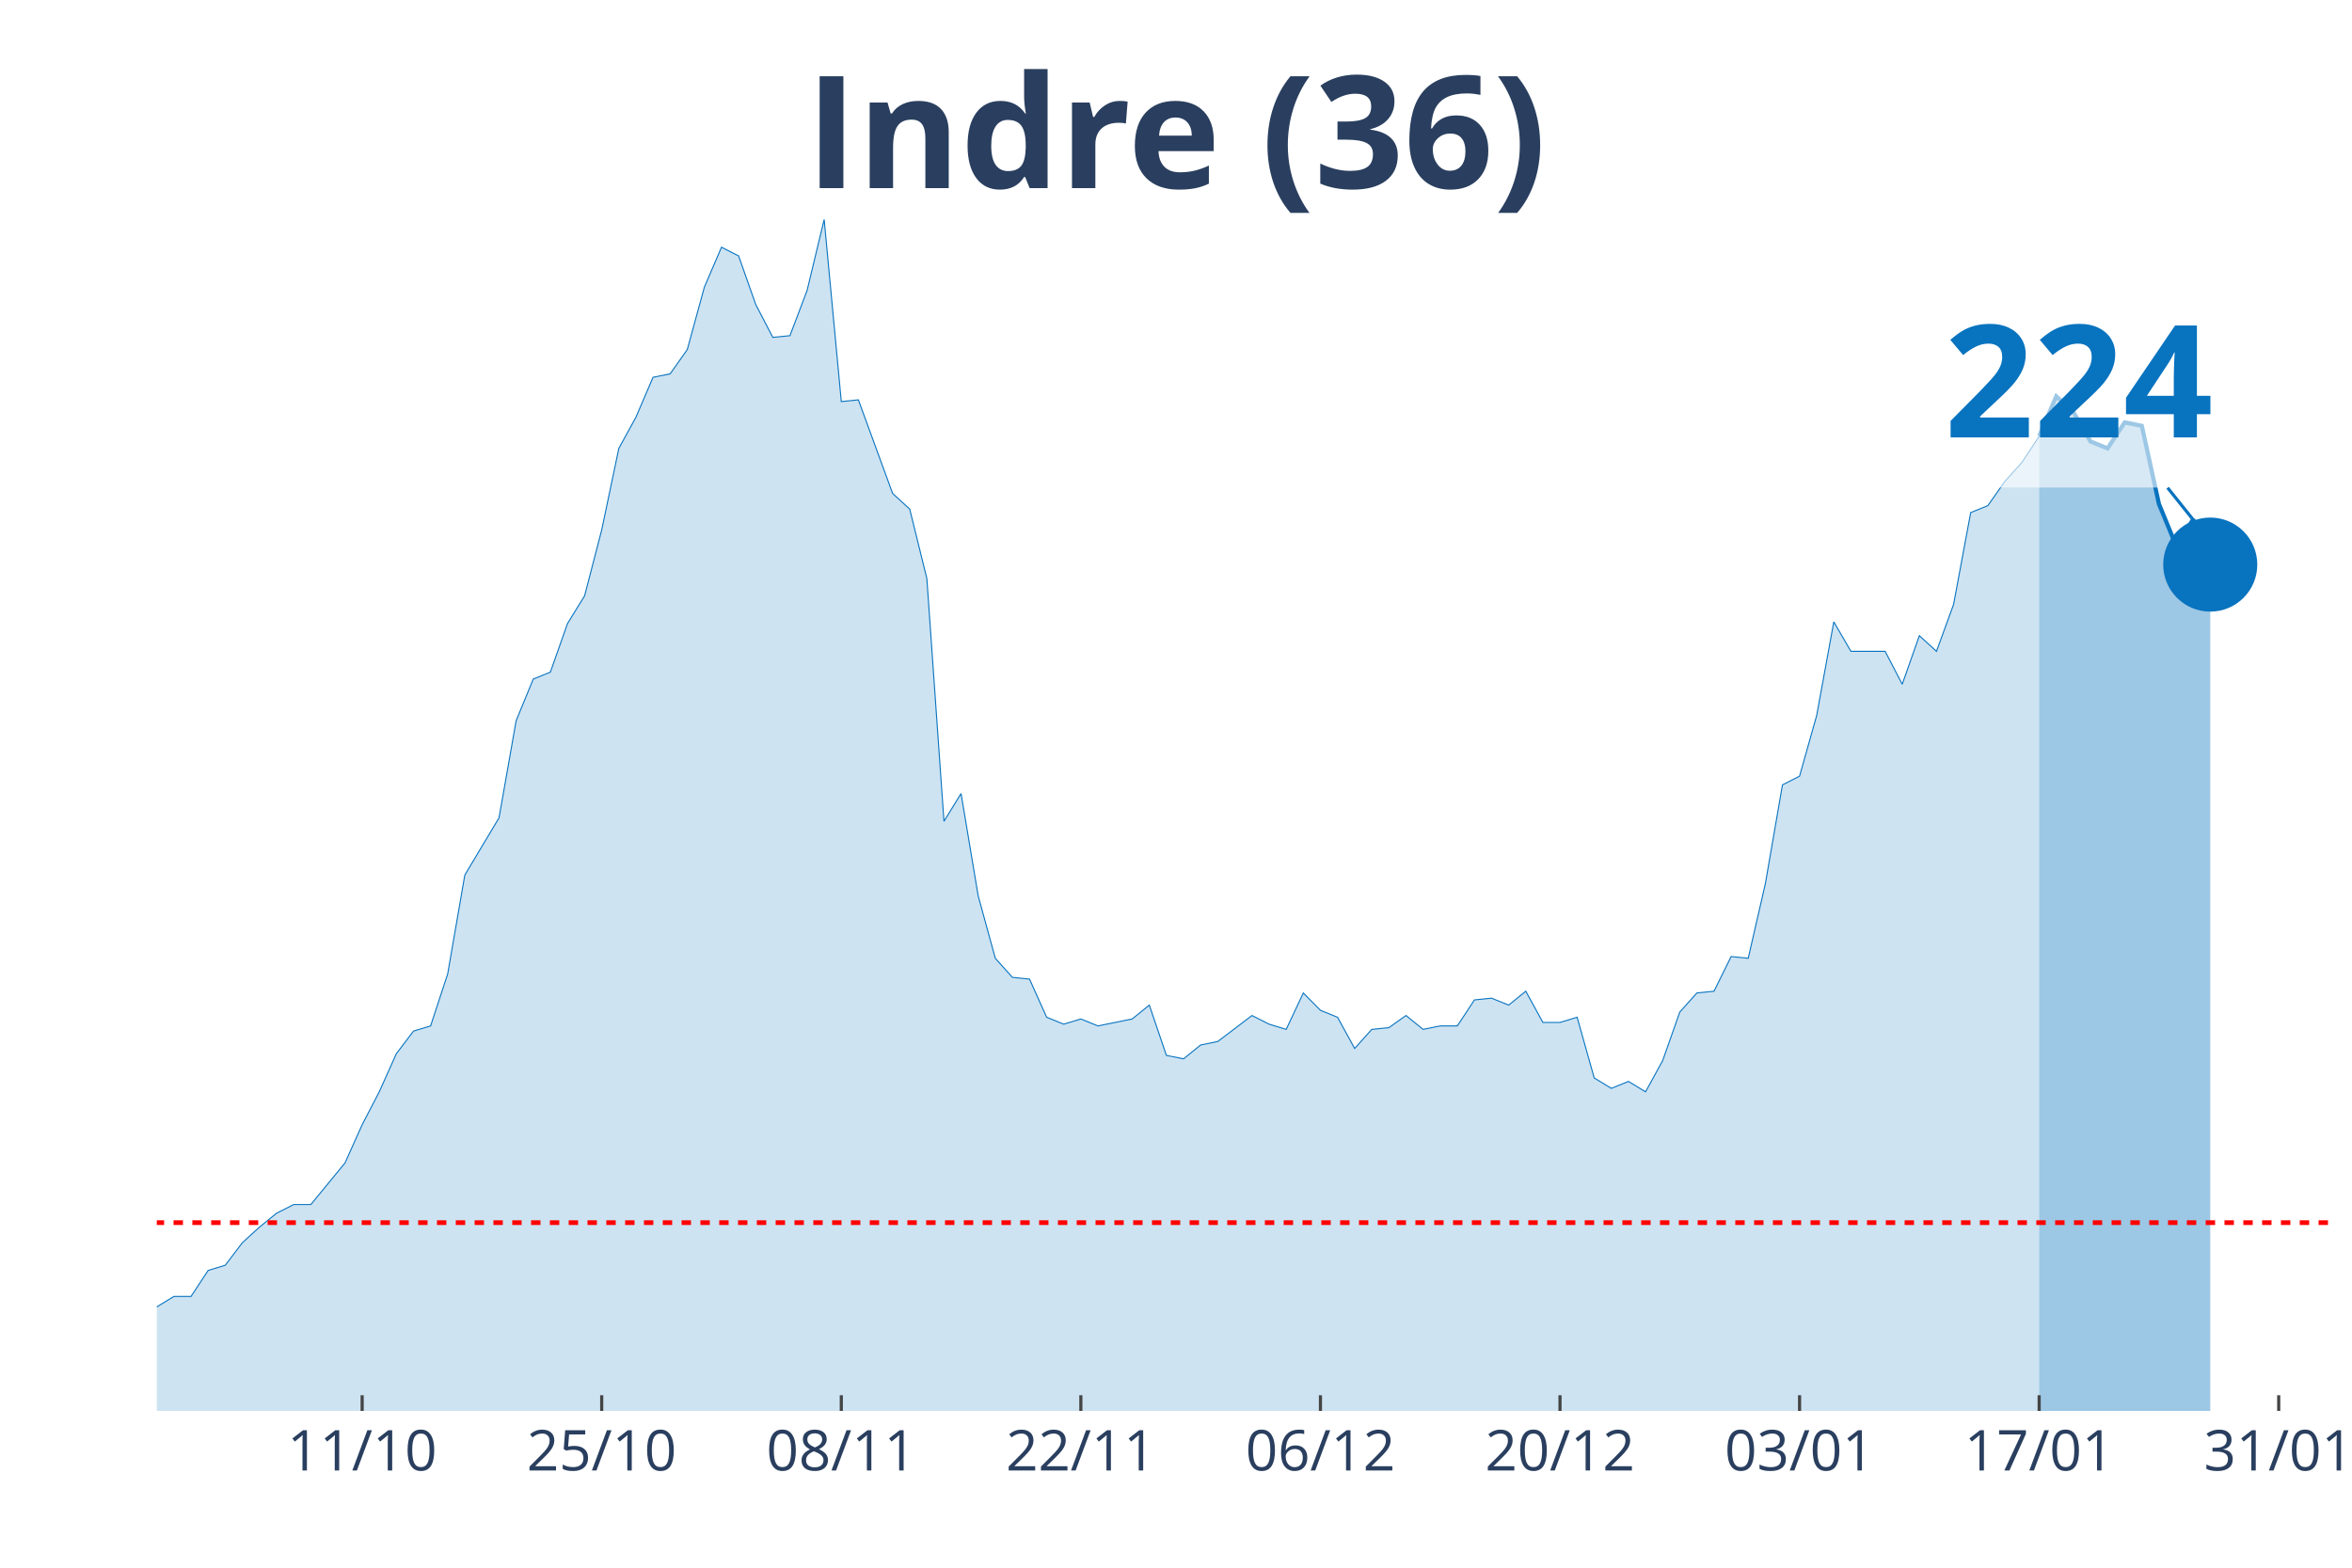
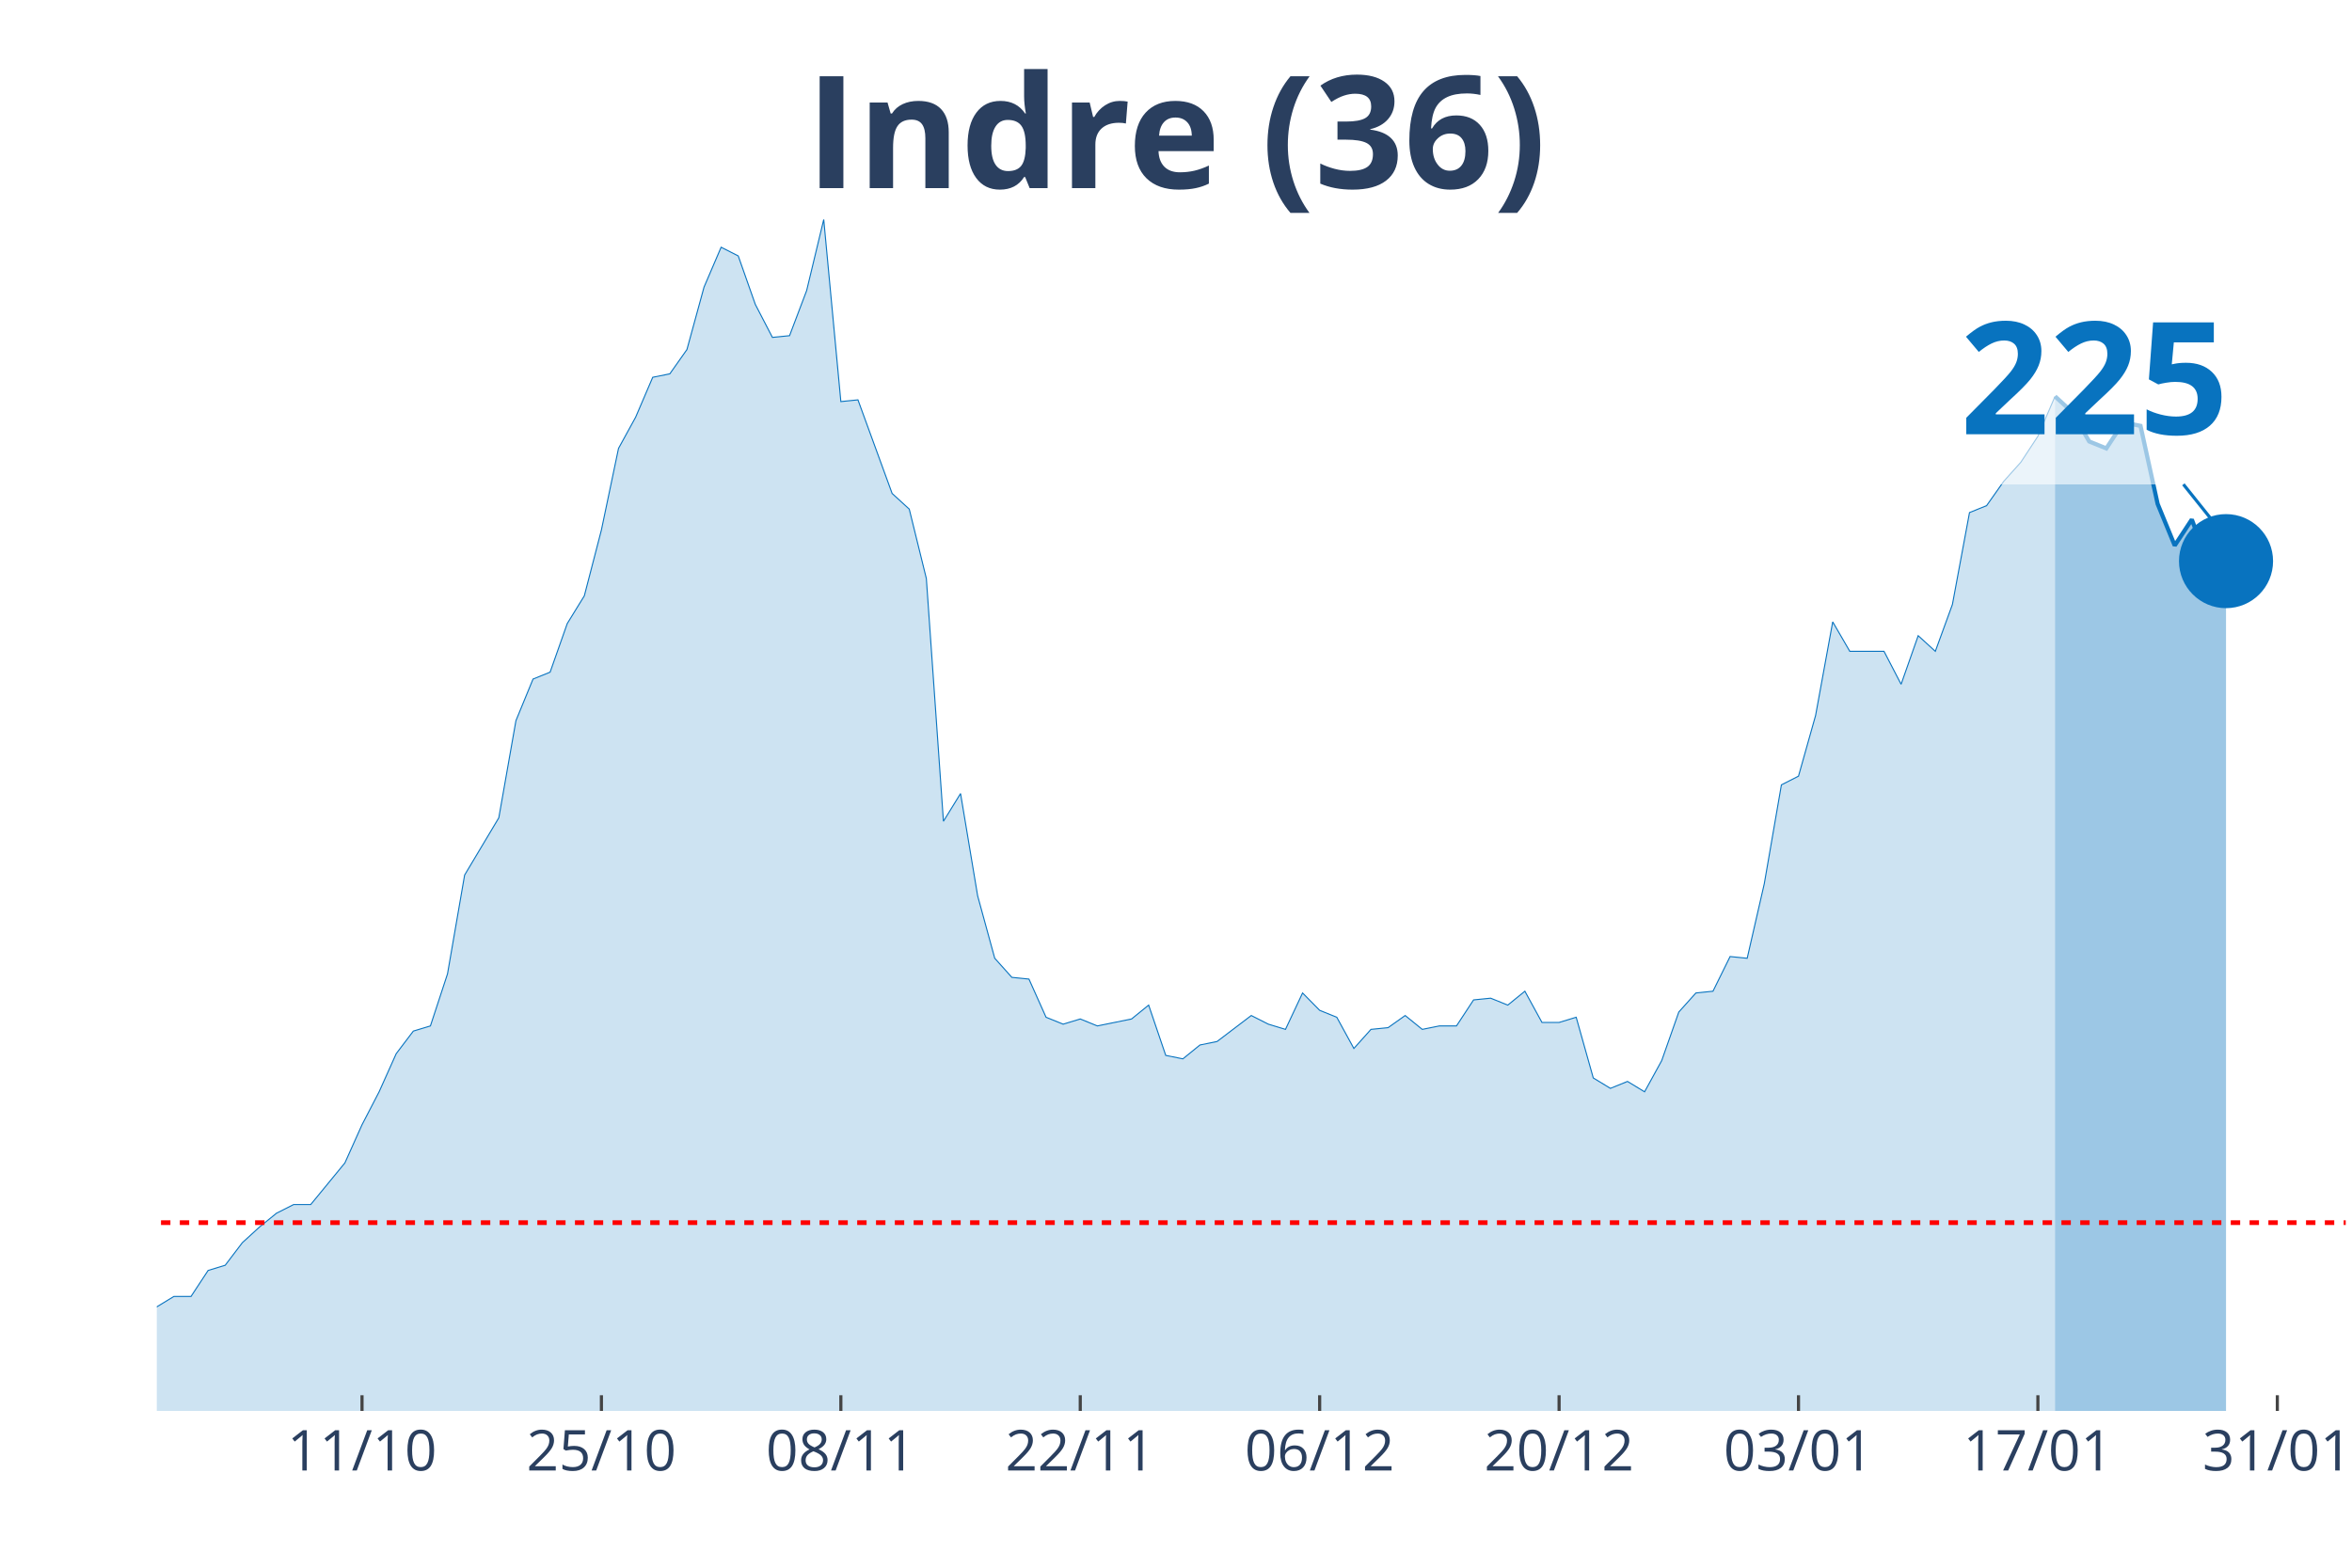
<svg xmlns="http://www.w3.org/2000/svg" class="main-svg" width="1125" height="750" style="" viewBox="0 0 750 500">
  <rect x="0" y="0" width="750" height="500" style="fill: rgb(0, 0, 0); fill-opacity: 0;" />
-   <defs id="defs-c466c0">
+   <defs id="defs-2647eb">
    <g class="clips">
-       <clipPath id="clipc466c0xyplot" class="plotclip">
-         <rect width="693" height="380" />
+       <clipPath id="clip2647ebxyplot" class="plotclip">
+         <rect width="698" height="380" />
      </clipPath>
-       <clipPath class="axesclip" id="clipc466c0x">
-         <rect x="50" y="0" width="693" height="500" />
+       <clipPath class="axesclip" id="clip2647ebx">
+         <rect x="50" y="0" width="698" height="500" />
      </clipPath>
-       <clipPath class="axesclip" id="clipc466c0y">
+       <clipPath class="axesclip" id="clip2647eby">
        <rect x="0" y="70" width="750" height="380" />
      </clipPath>
-       <clipPath class="axesclip" id="clipc466c0xy">
-         <rect x="50" y="70" width="693" height="380" />
+       <clipPath class="axesclip" id="clip2647ebxy">
+         <rect x="50" y="70" width="698" height="380" />
      </clipPath>
    </g>
    <g class="gradients" />
  </defs>
  <g class="bglayer">
-     <rect class="bg" x="50" y="70" width="693" height="380" style="fill: rgb(0, 0, 0); fill-opacity: 0; stroke-width: 0;" />
+     <rect class="bg" x="50" y="70" width="698" height="380" style="fill: rgb(0, 0, 0); fill-opacity: 0; stroke-width: 0;" />
  </g>
  <g class="layer-below">
    <g class="imagelayer" />
    <g class="shapelayer" />
  </g>
  <g class="cartesianlayer">
    <g class="subplot xy">
      <g class="layer-subplot">
        <g class="shapelayer" />
        <g class="imagelayer" />
      </g>
      <g class="gridlayer">
        <g class="x">
-           <path class="xgrid crisp" transform="translate(115.48,0)" d="M0,70v380" style="stroke: rgb(255, 255, 255); stroke-opacity: 1; stroke-width: 1px;" />
-           <path class="xgrid crisp" transform="translate(191.87,0)" d="M0,70v380" style="stroke: rgb(255, 255, 255); stroke-opacity: 1; stroke-width: 1px;" />
-           <path class="xgrid crisp" transform="translate(268.27,0)" d="M0,70v380" style="stroke: rgb(255, 255, 255); stroke-opacity: 1; stroke-width: 1px;" />
-           <path class="xgrid crisp" transform="translate(344.66,0)" d="M0,70v380" style="stroke: rgb(255, 255, 255); stroke-opacity: 1; stroke-width: 1px;" />
-           <path class="xgrid crisp" transform="translate(421.06,0)" d="M0,70v380" style="stroke: rgb(255, 255, 255); stroke-opacity: 1; stroke-width: 1px;" />
-           <path class="xgrid crisp" transform="translate(497.45,0)" d="M0,70v380" style="stroke: rgb(255, 255, 255); stroke-opacity: 1; stroke-width: 1px;" />
-           <path class="xgrid crisp" transform="translate(573.84,0)" d="M0,70v380" style="stroke: rgb(255, 255, 255); stroke-opacity: 1; stroke-width: 1px;" />
-           <path class="xgrid crisp" transform="translate(650.24,0)" d="M0,70v380" style="stroke: rgb(255, 255, 255); stroke-opacity: 1; stroke-width: 1px;" />
-           <path class="xgrid crisp" transform="translate(726.63,0)" d="M0,70v380" style="stroke: rgb(255, 255, 255); stroke-opacity: 1; stroke-width: 1px;" />
+           <path class="xgrid crisp" transform="translate(115.44,0)" d="M0,70v380" style="stroke: rgb(255, 255, 255); stroke-opacity: 1; stroke-width: 1px;" />
+           <path class="xgrid crisp" transform="translate(191.78,0)" d="M0,70v380" style="stroke: rgb(255, 255, 255); stroke-opacity: 1; stroke-width: 1px;" />
+           <path class="xgrid crisp" transform="translate(268.13,0)" d="M0,70v380" style="stroke: rgb(255, 255, 255); stroke-opacity: 1; stroke-width: 1px;" />
+           <path class="xgrid crisp" transform="translate(344.47,0)" d="M0,70v380" style="stroke: rgb(255, 255, 255); stroke-opacity: 1; stroke-width: 1px;" />
+           <path class="xgrid crisp" transform="translate(420.81,0)" d="M0,70v380" style="stroke: rgb(255, 255, 255); stroke-opacity: 1; stroke-width: 1px;" />
+           <path class="xgrid crisp" transform="translate(497.16,0)" d="M0,70v380" style="stroke: rgb(255, 255, 255); stroke-opacity: 1; stroke-width: 1px;" />
+           <path class="xgrid crisp" transform="translate(573.5,0)" d="M0,70v380" style="stroke: rgb(255, 255, 255); stroke-opacity: 1; stroke-width: 1px;" />
+           <path class="xgrid crisp" transform="translate(649.84,0)" d="M0,70v380" style="stroke: rgb(255, 255, 255); stroke-opacity: 1; stroke-width: 1px;" />
+           <path class="xgrid crisp" transform="translate(726.19,0)" d="M0,70v380" style="stroke: rgb(255, 255, 255); stroke-opacity: 1; stroke-width: 1px;" />
        </g>
        <g class="y" />
      </g>
      <g class="zerolinelayer" />
      <path class="xlines-below" />
      <path class="ylines-below" />
      <g class="overlines-below" />
      <g class="xaxislayer-below" />
      <g class="yaxislayer-below" />
      <g class="overaxes-below" />
-       <g class="plot" transform="translate(50, 70)" clip-path="url('#clipc466c0xyplot')">
+       <g class="plot" transform="translate(50, 70)" clip-path="url('#clip2647ebxyplot')">
        <g class="scatterlayer mlayer">
-           <g class="trace scatter trace221f51" style="stroke-miterlimit: 2;">
+           <g class="trace scatter trace2aa4d1" style="stroke-miterlimit: 2;">
            <g class="fills">
              <g>
-                 <path class="js-fill" d="M600.24,380L-742.11,380L-742.11,373.92L-654.8,377.23L-649.35,377.23L-562.04,379.45L-556.58,379.45L-529.3,377.79L-523.84,377.79L-343.77,375.57L-338.31,375.57L-294.66,374.47L-289.2,371.7L-278.29,370.04L-272.83,373.36L-261.92,370.04L-256.46,370.04L-234.64,370.6L-229.18,375.02L-218.27,374.47L-212.81,370.04L-201.9,358.98L-196.44,354L-185.53,348.47L-180.07,348.47L-169.16,349.58L-163.7,353.45L-147.33,360.09L-141.87,360.09L-130.96,361.19L-125.5,361.75L-120.05,362.85L-114.59,359.53L-98.22,354.56L-92.76,346.81L-87.31,344.6L-81.85,337.41L-76.39,332.98L-70.94,332.98L-65.48,334.09L-60.02,329.11L-54.57,338.52L-49.11,340.73L-38.2,344.6L-32.74,345.71L-27.28,345.71L-21.83,350.68L-16.37,347.92L-10.91,346.81L-5.46,348.47L0,346.81L5.46,343.49L10.91,343.49L16.37,335.2L21.83,333.54L27.28,326.35L32.74,321.37L38.2,316.94L43.65,314.18L49.11,314.18L54.57,307.54L60.02,300.9L65.48,288.73L70.94,278.22L76.39,266.06L81.85,258.86L87.31,257.21L92.76,240.61L98.22,209.08L109.13,190.83L114.59,159.85L120.05,146.58L125.5,144.37L130.96,128.88L136.42,120.03L141.87,99.01L147.33,73.01L152.79,63.06L158.24,50.33L163.7,49.23L169.16,41.48L174.61,21.57L180.07,8.85L185.53,11.62L190.98,27.1L196.44,37.61L201.9,37.06L207.35,22.68L212.81,0L218.27,58.08L223.72,57.53L234.64,87.39L240.09,92.37L245.55,114.5L251.01,191.94L256.46,183.09L261.92,215.72L267.38,235.63L272.83,241.72L278.29,242.27L283.75,254.44L289.2,256.65L294.66,254.99L300.12,257.21L305.57,256.1L311.03,254.99L316.49,250.57L321.94,266.61L327.4,267.71L332.86,263.29L338.31,262.18L349.23,253.89L354.69,256.65L360.14,258.31L365.6,246.7L371.06,252.23L376.51,254.44L381.97,264.4L387.43,258.31L392.88,257.76L398.34,253.89L403.8,258.31L409.25,257.21L414.71,257.21L420.17,248.91L425.62,248.36L431.08,250.57L436.54,246.14L441.99,256.1L447.45,256.1L452.91,254.44L458.36,273.8L463.82,277.12L469.28,274.91L474.73,278.22L480.19,268.27L485.65,252.78L491.1,246.7L496.56,246.14L502.02,235.08L507.47,235.63L512.93,211.85L518.39,180.32L523.84,177.55L529.3,158.2L534.76,128.33L540.21,137.73L551.13,137.73L556.58,148.24L562.04,132.75L567.5,137.73L572.95,122.79L578.41,93.48L583.87,91.27L589.32,83.52L594.78,77.44L600.24,69.14" style="fill: rgb(8, 115, 191); fill-opacity: 0.2; stroke-width: 0;" />
+                 <path class="js-fill" d="M605.3,380L-741.62,380L-741.62,373.92L-654.37,377.23L-648.92,377.23L-561.67,379.45L-556.22,379.45L-528.95,377.79L-523.5,377.79L-343.55,375.57L-338.09,375.57L-294.47,374.47L-289.02,371.7L-278.11,370.04L-272.66,373.36L-261.75,370.04L-256.3,370.04L-234.48,370.6L-229.03,375.02L-218.12,374.47L-212.67,370.04L-201.77,358.98L-196.31,354L-185.41,348.47L-179.95,348.47L-169.05,349.58L-163.59,353.45L-147.23,360.09L-141.78,360.09L-130.87,361.19L-125.42,361.75L-119.97,362.85L-114.52,359.53L-98.16,354.56L-92.7,346.81L-87.25,344.6L-81.8,337.41L-76.34,332.98L-70.89,332.98L-65.44,334.09L-59.98,329.11L-54.53,338.52L-49.08,340.73L-38.17,344.6L-32.72,345.71L-27.27,345.71L-21.81,350.68L-16.36,347.92L-10.91,346.81L-5.45,348.47L0,346.81L5.45,343.49L10.91,343.49L16.36,335.2L21.81,333.54L27.27,326.35L32.72,321.37L38.17,316.94L43.63,314.18L49.08,314.18L54.53,307.54L59.98,300.9L65.44,288.73L70.89,278.22L76.34,266.06L81.8,258.86L87.25,257.21L92.7,240.61L98.16,209.08L109.06,190.83L114.52,159.85L119.97,146.58L125.42,144.37L130.88,128.88L136.33,120.03L141.78,99.01L147.23,73.01L152.69,63.06L158.14,50.33L163.59,49.23L169.05,41.48L174.5,21.57L179.95,8.85L185.41,11.62L190.86,27.1L196.31,37.61L201.77,37.06L207.22,22.68L212.67,0L218.13,58.08L223.58,57.53L234.48,87.39L239.94,92.37L245.39,114.5L250.84,191.94L256.3,183.09L261.75,215.72L267.2,235.63L272.66,241.72L278.11,242.27L283.56,254.44L289.02,256.65L294.47,254.99L299.92,257.21L305.38,256.1L310.83,254.99L316.28,250.57L321.73,266.61L327.19,267.71L332.64,263.29L338.09,262.18L349,253.89L354.45,256.65L359.91,258.31L365.36,246.7L370.81,252.23L376.27,254.44L381.72,264.4L387.17,258.31L392.63,257.76L398.08,253.89L403.53,258.31L408.98,257.21L414.44,257.21L419.89,248.91L425.34,248.36L430.8,250.57L436.25,246.14L441.7,256.1L447.16,256.1L452.61,254.44L458.06,273.8L463.52,277.12L468.97,274.91L474.42,278.22L479.88,268.27L485.33,252.78L490.78,246.7L496.23,246.14L501.69,235.08L507.14,235.63L512.59,211.85L518.05,180.32L523.5,177.55L528.95,158.2L534.41,128.33L539.86,137.73L550.77,137.73L556.22,148.24L561.67,132.75L567.13,137.73L572.58,122.79L578.03,93.48L583.48,91.27L588.94,83.52L594.39,77.44L599.84,69.14L605.3,56.42" style="fill: rgb(8, 115, 191); fill-opacity: 0.2; stroke-width: 0;" />
              </g>
            </g>
            <g class="errorbars" />
            <g class="lines">
-               <path class="js-line" d="M-742.11,373.92L-654.8,377.23L-649.35,377.23L-562.04,379.45L-556.58,379.45L-529.3,377.79L-523.84,377.79L-343.77,375.57L-338.31,375.57L-294.66,374.47L-289.2,371.7L-278.29,370.04L-272.83,373.36L-261.92,370.04L-256.46,370.04L-234.64,370.6L-229.18,375.02L-218.27,374.47L-212.81,370.04L-201.9,358.98L-196.44,354L-185.53,348.47L-180.07,348.47L-169.16,349.58L-163.7,353.45L-147.33,360.09L-141.87,360.09L-130.96,361.19L-125.5,361.75L-120.05,362.85L-114.59,359.53L-98.22,354.56L-92.76,346.81L-87.31,344.6L-81.85,337.41L-76.39,332.98L-70.94,332.98L-65.48,334.09L-60.02,329.11L-54.57,338.52L-49.11,340.73L-38.2,344.6L-32.74,345.71L-27.28,345.71L-21.83,350.68L-16.37,347.92L-10.91,346.81L-5.46,348.47L0,346.81L5.46,343.49L10.91,343.49L16.37,335.2L21.83,333.54L27.28,326.35L32.74,321.37L38.2,316.94L43.65,314.18L49.11,314.18L54.57,307.54L60.02,300.9L65.48,288.73L70.94,278.22L76.39,266.06L81.85,258.86L87.31,257.21L92.76,240.61L98.22,209.08L109.13,190.83L114.59,159.85L120.05,146.58L125.5,144.37L130.96,128.88L136.42,120.03L141.87,99.01L147.33,73.01L152.79,63.06L158.24,50.33L163.7,49.23L169.16,41.48L174.61,21.57L180.07,8.85L185.53,11.62L190.98,27.1L196.44,37.61L201.9,37.06L207.35,22.68L212.81,0L218.27,58.08L223.72,57.53L234.64,87.39L240.09,92.37L245.55,114.5L251.01,191.94L256.46,183.09L261.92,215.72L267.38,235.63L272.83,241.72L278.29,242.27L283.75,254.44L289.2,256.65L294.66,254.99L300.12,257.21L305.57,256.1L311.03,254.99L316.49,250.57L321.94,266.61L327.4,267.71L332.86,263.29L338.31,262.18L349.23,253.89L354.69,256.65L360.14,258.31L365.6,246.7L371.06,252.23L376.51,254.44L381.97,264.4L387.43,258.31L392.88,257.76L398.34,253.89L403.8,258.31L409.25,257.21L414.71,257.21L420.17,248.91L425.62,248.36L431.08,250.57L436.54,246.14L441.99,256.1L447.45,256.1L452.91,254.44L458.36,273.8L463.82,277.12L469.28,274.91L474.73,278.22L480.19,268.27L485.65,252.78L491.1,246.7L496.56,246.14L502.02,235.08L507.47,235.63L512.93,211.85L518.39,180.32L523.84,177.55L529.3,158.2L534.76,128.33L540.21,137.73L551.13,137.73L556.58,148.24L562.04,132.75L567.5,137.73L572.95,122.79L578.41,93.48L583.87,91.27L589.32,83.52L594.78,77.44L600.24,69.14" style="vector-effect: non-scaling-stroke; fill: none; stroke: rgb(8, 115, 191); stroke-opacity: 1; stroke-width: 0.5px; opacity: 1;" />
+               <path class="js-line" d="M-741.62,373.92L-654.37,377.23L-648.92,377.23L-561.67,379.45L-556.22,379.45L-528.95,377.79L-523.5,377.79L-343.55,375.57L-338.09,375.57L-294.47,374.47L-289.02,371.7L-278.11,370.04L-272.66,373.36L-261.75,370.04L-256.3,370.04L-234.48,370.6L-229.03,375.02L-218.12,374.47L-212.67,370.04L-201.77,358.98L-196.31,354L-185.41,348.47L-179.95,348.47L-169.05,349.58L-163.59,353.45L-147.23,360.09L-141.78,360.09L-130.87,361.19L-125.42,361.75L-119.97,362.85L-114.52,359.53L-98.16,354.56L-92.7,346.81L-87.25,344.6L-81.8,337.41L-76.34,332.98L-70.89,332.98L-65.44,334.09L-59.98,329.11L-54.53,338.52L-49.08,340.73L-38.17,344.6L-32.72,345.71L-27.27,345.71L-21.81,350.68L-16.36,347.92L-10.91,346.81L-5.45,348.47L0,346.81L5.45,343.49L10.91,343.49L16.36,335.2L21.81,333.54L27.27,326.35L32.72,321.37L38.17,316.94L43.63,314.18L49.08,314.18L54.53,307.54L59.98,300.9L65.44,288.73L70.89,278.22L76.34,266.06L81.8,258.86L87.25,257.21L92.7,240.61L98.16,209.08L109.06,190.83L114.52,159.85L119.97,146.58L125.42,144.37L130.88,128.88L136.33,120.03L141.78,99.01L147.23,73.01L152.69,63.06L158.14,50.33L163.59,49.23L169.05,41.48L174.5,21.57L179.95,8.85L185.41,11.62L190.86,27.1L196.31,37.61L201.77,37.06L207.22,22.68L212.67,0L218.13,58.08L223.58,57.53L234.48,87.39L239.94,92.37L245.39,114.5L250.84,191.94L256.3,183.09L261.75,215.72L267.2,235.63L272.66,241.72L278.11,242.27L283.56,254.44L289.02,256.65L294.47,254.99L299.92,257.21L305.38,256.1L310.83,254.99L316.28,250.57L321.73,266.61L327.19,267.71L332.64,263.29L338.09,262.18L349,253.89L354.45,256.65L359.91,258.31L365.36,246.7L370.81,252.23L376.27,254.44L381.72,264.4L387.17,258.31L392.63,257.76L398.08,253.89L403.53,258.31L408.98,257.21L414.44,257.21L419.89,248.91L425.34,248.36L430.8,250.57L436.25,246.14L441.7,256.1L447.16,256.1L452.61,254.44L458.06,273.8L463.52,277.12L468.97,274.91L474.42,278.22L479.88,268.27L485.33,252.78L490.78,246.7L496.23,246.14L501.69,235.08L507.14,235.63L512.59,211.85L518.05,180.32L523.5,177.55L528.95,158.2L534.41,128.33L539.86,137.73L550.77,137.73L556.22,148.24L561.67,132.75L567.13,137.73L572.58,122.79L578.03,93.48L583.48,91.27L588.94,83.52L594.39,77.44L599.84,69.14L605.3,56.42" style="vector-effect: non-scaling-stroke; fill: none; stroke: rgb(8, 115, 191); stroke-opacity: 1; stroke-width: 0.5px; opacity: 1;" />
            </g>
            <g class="points" />
            <g class="text" />
          </g>
-           <g class="trace scatter trace3dd312" style="stroke-miterlimit: 2;">
+           <g class="trace scatter trace7c9a1d" style="stroke-miterlimit: 2;">
            <g class="fills">
              <g>
-                 <path class="js-fill" d="M654.8,380L600.24,380L600.24,69.14L605.69,56.42L611.15,61.4L616.61,70.8L622.06,73.01L627.52,64.72L632.98,65.82L638.43,90.71L643.89,103.99L649.35,95.69L654.8,110.07" style="fill: rgb(8, 115, 191); fill-opacity: 0.4; stroke-width: 0;" />
+                 <path class="js-fill" d="M659.83,380L605.3,380L605.3,56.42L610.75,61.4L616.2,70.8L621.66,73.01L627.11,64.72L632.56,65.82L638.02,90.71L643.47,103.99L648.92,95.69L654.38,110.07L659.83,108.97" style="fill: rgb(8, 115, 191); fill-opacity: 0.4; stroke-width: 0;" />
              </g>
            </g>
            <g class="errorbars" />
            <g class="lines">
-               <path class="js-line" d="M600.24,69.14L605.69,56.42L611.15,61.4L616.61,70.8L622.06,73.01L627.52,64.72L632.98,65.82L638.43,90.71L643.89,103.99L649.35,95.69L654.8,110.07" style="vector-effect: non-scaling-stroke; fill: none; stroke: rgb(8, 115, 191); stroke-opacity: 1; stroke-width: 2px; opacity: 1;" />
+               <path class="js-line" d="M605.3,56.42L610.75,61.4L616.2,70.8L621.66,73.01L627.11,64.72L632.56,65.82L638.02,90.71L643.47,103.99L648.92,95.69L654.38,110.07L659.83,108.97" style="vector-effect: non-scaling-stroke; fill: none; stroke: rgb(8, 115, 191); stroke-opacity: 1; stroke-width: 2px; opacity: 1;" />
            </g>
            <g class="points" />
            <g class="text" />
          </g>
-           <g class="trace scatter trace1aa094" style="stroke-miterlimit: 2; opacity: 1;">
+           <g class="trace scatter trace65e3de" style="stroke-miterlimit: 2; opacity: 1;">
            <g class="fills" />
            <g class="errorbars" />
            <g class="lines" />
            <g class="points">
-               <path class="point" transform="translate(654.8,110.07)" d="M15,0A15,15 0 1,1 0,-15A15,15 0 0,1 15,0Z" style="opacity: 1; stroke-width: 0px; fill: rgb(8, 115, 191); fill-opacity: 1;" />
+               <path class="point" transform="translate(659.83,108.97)" d="M15,0A15,15 0 1,1 0,-15A15,15 0 0,1 15,0Z" style="opacity: 1; stroke-width: 0px; fill: rgb(8, 115, 191); fill-opacity: 1;" />
            </g>
            <g class="text" />
          </g>
        </g>
      </g>
      <g class="overplot" />
      <path class="xlines-above crisp" style="fill: none; stroke-width: 1px; stroke: rgb(0, 0, 0); stroke-opacity: 0;" d="" />
      <path class="ylines-above crisp" style="fill: none;" d="M0,0" />
      <g class="overlines-above" />
      <g class="xaxislayer-above">
-         <path class="xtick ticks crisp" d="M0,450v-5" transform="translate(115.48,0)" style="stroke: rgb(68, 68, 68); stroke-opacity: 1; stroke-width: 1px;" />
-         <path class="xtick ticks crisp" d="M0,450v-5" transform="translate(191.87,0)" style="stroke: rgb(68, 68, 68); stroke-opacity: 1; stroke-width: 1px;" />
-         <path class="xtick ticks crisp" d="M0,450v-5" transform="translate(268.27,0)" style="stroke: rgb(68, 68, 68); stroke-opacity: 1; stroke-width: 1px;" />
-         <path class="xtick ticks crisp" d="M0,450v-5" transform="translate(344.66,0)" style="stroke: rgb(68, 68, 68); stroke-opacity: 1; stroke-width: 1px;" />
-         <path class="xtick ticks crisp" d="M0,450v-5" transform="translate(421.06,0)" style="stroke: rgb(68, 68, 68); stroke-opacity: 1; stroke-width: 1px;" />
-         <path class="xtick ticks crisp" d="M0,450v-5" transform="translate(497.45,0)" style="stroke: rgb(68, 68, 68); stroke-opacity: 1; stroke-width: 1px;" />
-         <path class="xtick ticks crisp" d="M0,450v-5" transform="translate(573.84,0)" style="stroke: rgb(68, 68, 68); stroke-opacity: 1; stroke-width: 1px;" />
-         <path class="xtick ticks crisp" d="M0,450v-5" transform="translate(650.24,0)" style="stroke: rgb(68, 68, 68); stroke-opacity: 1; stroke-width: 1px;" />
-         <path class="xtick ticks crisp" d="M0,450v-5" transform="translate(726.63,0)" style="stroke: rgb(68, 68, 68); stroke-opacity: 1; stroke-width: 1px;" />
+         <path class="xtick ticks crisp" d="M0,450v-5" transform="translate(115.44,0)" style="stroke: rgb(68, 68, 68); stroke-opacity: 1; stroke-width: 1px;" />
+         <path class="xtick ticks crisp" d="M0,450v-5" transform="translate(191.78,0)" style="stroke: rgb(68, 68, 68); stroke-opacity: 1; stroke-width: 1px;" />
+         <path class="xtick ticks crisp" d="M0,450v-5" transform="translate(268.13,0)" style="stroke: rgb(68, 68, 68); stroke-opacity: 1; stroke-width: 1px;" />
+         <path class="xtick ticks crisp" d="M0,450v-5" transform="translate(344.47,0)" style="stroke: rgb(68, 68, 68); stroke-opacity: 1; stroke-width: 1px;" />
+         <path class="xtick ticks crisp" d="M0,450v-5" transform="translate(420.81,0)" style="stroke: rgb(68, 68, 68); stroke-opacity: 1; stroke-width: 1px;" />
+         <path class="xtick ticks crisp" d="M0,450v-5" transform="translate(497.16,0)" style="stroke: rgb(68, 68, 68); stroke-opacity: 1; stroke-width: 1px;" />
+         <path class="xtick ticks crisp" d="M0,450v-5" transform="translate(573.5,0)" style="stroke: rgb(68, 68, 68); stroke-opacity: 1; stroke-width: 1px;" />
+         <path class="xtick ticks crisp" d="M0,450v-5" transform="translate(649.84,0)" style="stroke: rgb(68, 68, 68); stroke-opacity: 1; stroke-width: 1px;" />
+         <path class="xtick ticks crisp" d="M0,450v-5" transform="translate(726.19,0)" style="stroke: rgb(68, 68, 68); stroke-opacity: 1; stroke-width: 1px;" />
        <g class="xtick">
-           <text text-anchor="middle" x="0" y="469" transform="translate(115.48,0)" style="font-family: 'Open Sans', verdana, arial, sans-serif; font-size: 18px; fill: rgb(42, 63, 95); fill-opacity: 1; white-space: pre;">11/10</text>
+           <text text-anchor="middle" x="0" y="469" transform="translate(115.44,0)" style="font-family: 'Open Sans', verdana, arial, sans-serif; font-size: 18px; fill: rgb(42, 63, 95); fill-opacity: 1; white-space: pre;">11/10</text>
        </g>
        <g class="xtick">
-           <text text-anchor="middle" x="0" y="469" transform="translate(191.87,0)" style="font-family: 'Open Sans', verdana, arial, sans-serif; font-size: 18px; fill: rgb(42, 63, 95); fill-opacity: 1; white-space: pre;">25/10</text>
+           <text text-anchor="middle" x="0" y="469" transform="translate(191.78,0)" style="font-family: 'Open Sans', verdana, arial, sans-serif; font-size: 18px; fill: rgb(42, 63, 95); fill-opacity: 1; white-space: pre;">25/10</text>
        </g>
        <g class="xtick">
-           <text text-anchor="middle" x="0" y="469" transform="translate(268.27,0)" style="font-family: 'Open Sans', verdana, arial, sans-serif; font-size: 18px; fill: rgb(42, 63, 95); fill-opacity: 1; white-space: pre;">08/11</text>
+           <text text-anchor="middle" x="0" y="469" transform="translate(268.13,0)" style="font-family: 'Open Sans', verdana, arial, sans-serif; font-size: 18px; fill: rgb(42, 63, 95); fill-opacity: 1; white-space: pre;">08/11</text>
        </g>
        <g class="xtick">
-           <text text-anchor="middle" x="0" y="469" transform="translate(344.66,0)" style="font-family: 'Open Sans', verdana, arial, sans-serif; font-size: 18px; fill: rgb(42, 63, 95); fill-opacity: 1; white-space: pre;">22/11</text>
+           <text text-anchor="middle" x="0" y="469" transform="translate(344.47,0)" style="font-family: 'Open Sans', verdana, arial, sans-serif; font-size: 18px; fill: rgb(42, 63, 95); fill-opacity: 1; white-space: pre;">22/11</text>
        </g>
        <g class="xtick">
-           <text text-anchor="middle" x="0" y="469" transform="translate(421.06,0)" style="font-family: 'Open Sans', verdana, arial, sans-serif; font-size: 18px; fill: rgb(42, 63, 95); fill-opacity: 1; white-space: pre;">06/12</text>
+           <text text-anchor="middle" x="0" y="469" transform="translate(420.81,0)" style="font-family: 'Open Sans', verdana, arial, sans-serif; font-size: 18px; fill: rgb(42, 63, 95); fill-opacity: 1; white-space: pre;">06/12</text>
        </g>
        <g class="xtick">
-           <text text-anchor="middle" x="0" y="469" transform="translate(497.45,0)" style="font-family: 'Open Sans', verdana, arial, sans-serif; font-size: 18px; fill: rgb(42, 63, 95); fill-opacity: 1; white-space: pre;">20/12</text>
+           <text text-anchor="middle" x="0" y="469" transform="translate(497.16,0)" style="font-family: 'Open Sans', verdana, arial, sans-serif; font-size: 18px; fill: rgb(42, 63, 95); fill-opacity: 1; white-space: pre;">20/12</text>
        </g>
        <g class="xtick">
-           <text text-anchor="middle" x="0" y="469" transform="translate(573.84,0)" style="font-family: 'Open Sans', verdana, arial, sans-serif; font-size: 18px; fill: rgb(42, 63, 95); fill-opacity: 1; white-space: pre;">03/01</text>
+           <text text-anchor="middle" x="0" y="469" transform="translate(573.5,0)" style="font-family: 'Open Sans', verdana, arial, sans-serif; font-size: 18px; fill: rgb(42, 63, 95); fill-opacity: 1; white-space: pre;">03/01</text>
        </g>
        <g class="xtick">
-           <text text-anchor="middle" x="0" y="469" transform="translate(650.24,0)" style="font-family: 'Open Sans', verdana, arial, sans-serif; font-size: 18px; fill: rgb(42, 63, 95); fill-opacity: 1; white-space: pre;">17/01</text>
+           <text text-anchor="middle" x="0" y="469" transform="translate(649.84,0)" style="font-family: 'Open Sans', verdana, arial, sans-serif; font-size: 18px; fill: rgb(42, 63, 95); fill-opacity: 1; white-space: pre;">17/01</text>
        </g>
        <g class="xtick">
-           <text text-anchor="middle" x="0" y="469" transform="translate(726.63,0)" style="font-family: 'Open Sans', verdana, arial, sans-serif; font-size: 18px; fill: rgb(42, 63, 95); fill-opacity: 1; white-space: pre;">31/01</text>
+           <text text-anchor="middle" x="0" y="469" transform="translate(726.19,0)" style="font-family: 'Open Sans', verdana, arial, sans-serif; font-size: 18px; fill: rgb(42, 63, 95); fill-opacity: 1; white-space: pre;">31/01</text>
        </g>
      </g>
      <g class="yaxislayer-above" />
      <g class="overaxes-above" />
    </g>
  </g>
  <g class="polarlayer" />
  <g class="ternarylayer" />
  <g class="geolayer" />
  <g class="funnelarealayer" />
  <g class="pielayer" />
  <g class="treemaplayer" />
  <g class="sunburstlayer" />
  <g class="glimages" />
-   <defs id="topdefs-c466c0">
+   <defs id="topdefs-2647eb">
    <g class="clips" />
  </defs>
  <g class="layer-above">
    <g class="imagelayer" />
    <g class="shapelayer">
-       <path data-index="0" fill-rule="evenodd" d="M-3016.66,389.95L972.18,389.95" clip-path="url('#clipc466c0xy')" style="opacity: 1; stroke: rgb(255, 0, 0); stroke-opacity: 1; fill: rgb(0, 0, 0); fill-opacity: 0; stroke-dasharray: 3px, 3px; stroke-width: 1.5px;" />
+       <path data-index="0" fill-rule="evenodd" d="M-3014.66,389.95L971.58,389.95" clip-path="url('#clip2647ebxy')" style="opacity: 1; stroke: rgb(255, 0, 0); stroke-opacity: 1; fill: rgb(0, 0, 0); fill-opacity: 0; stroke-dasharray: 3px, 3px; stroke-width: 1.5px;" />
    </g>
  </g>
  <g class="infolayer">
    <g class="g-gtitle">
      <text class="gtitle" x="375" y="25" text-anchor="middle" dy="0.7em" style="font-family: 'Open Sans', verdana, arial, sans-serif; font-size: 50px; fill: rgb(42, 63, 95); opacity: 1; font-weight: normal; white-space: pre;">
        <tspan style="font-weight:bold">Indre (36)</tspan>
      </text>
    </g>
    <g class="g-xtitle" />
    <g class="annotation" data-index="0" style="opacity: 1;">
-       <g class="annotation-text-g" transform="rotate(0,662.8,120.07)">
-         <g class="cursor-pointer" transform="translate(605, 84)">
+       <g class="annotation-text-g" transform="rotate(0,667.83,118.97)">
+         <g class="cursor-pointer" transform="translate(610, 83)">
          <rect class="bg" x="0.5" y="0.5" width="115" height="71" style="stroke-width: 1px; stroke: rgb(0, 0, 0); stroke-opacity: 0; fill: rgb(255, 255, 255); fill-opacity: 0.6;" />
          <text class="annotation-text" text-anchor="middle" x="57.812" y="55.5" style="font-family: 'Open Sans', verdana, arial, sans-serif; font-size: 50px; fill: rgb(8, 115, 191); fill-opacity: 1; white-space: pre;">
-             <tspan style="font-weight:bold">224 </tspan>
+             <tspan style="font-weight:bold">225 </tspan>
          </text>
        </g>
      </g>
      <g class="annotation-arrow-g" style="opacity: 1;">
-         <path d="M691.2,155.57L702.8,170.07" style="stroke-width: 1px; stroke: rgb(8, 115, 191); stroke-opacity: 1; stroke-dasharray: 0px, 0px, 18.569px, 18.569px;" />
+         <path d="M696.23,154.47L707.83,168.97" style="stroke-width: 1px; stroke: rgb(8, 115, 191); stroke-opacity: 1; stroke-dasharray: 0px, 0px, 18.569px, 18.569px;" />
      </g>
    </g>
  </g>
</svg>
